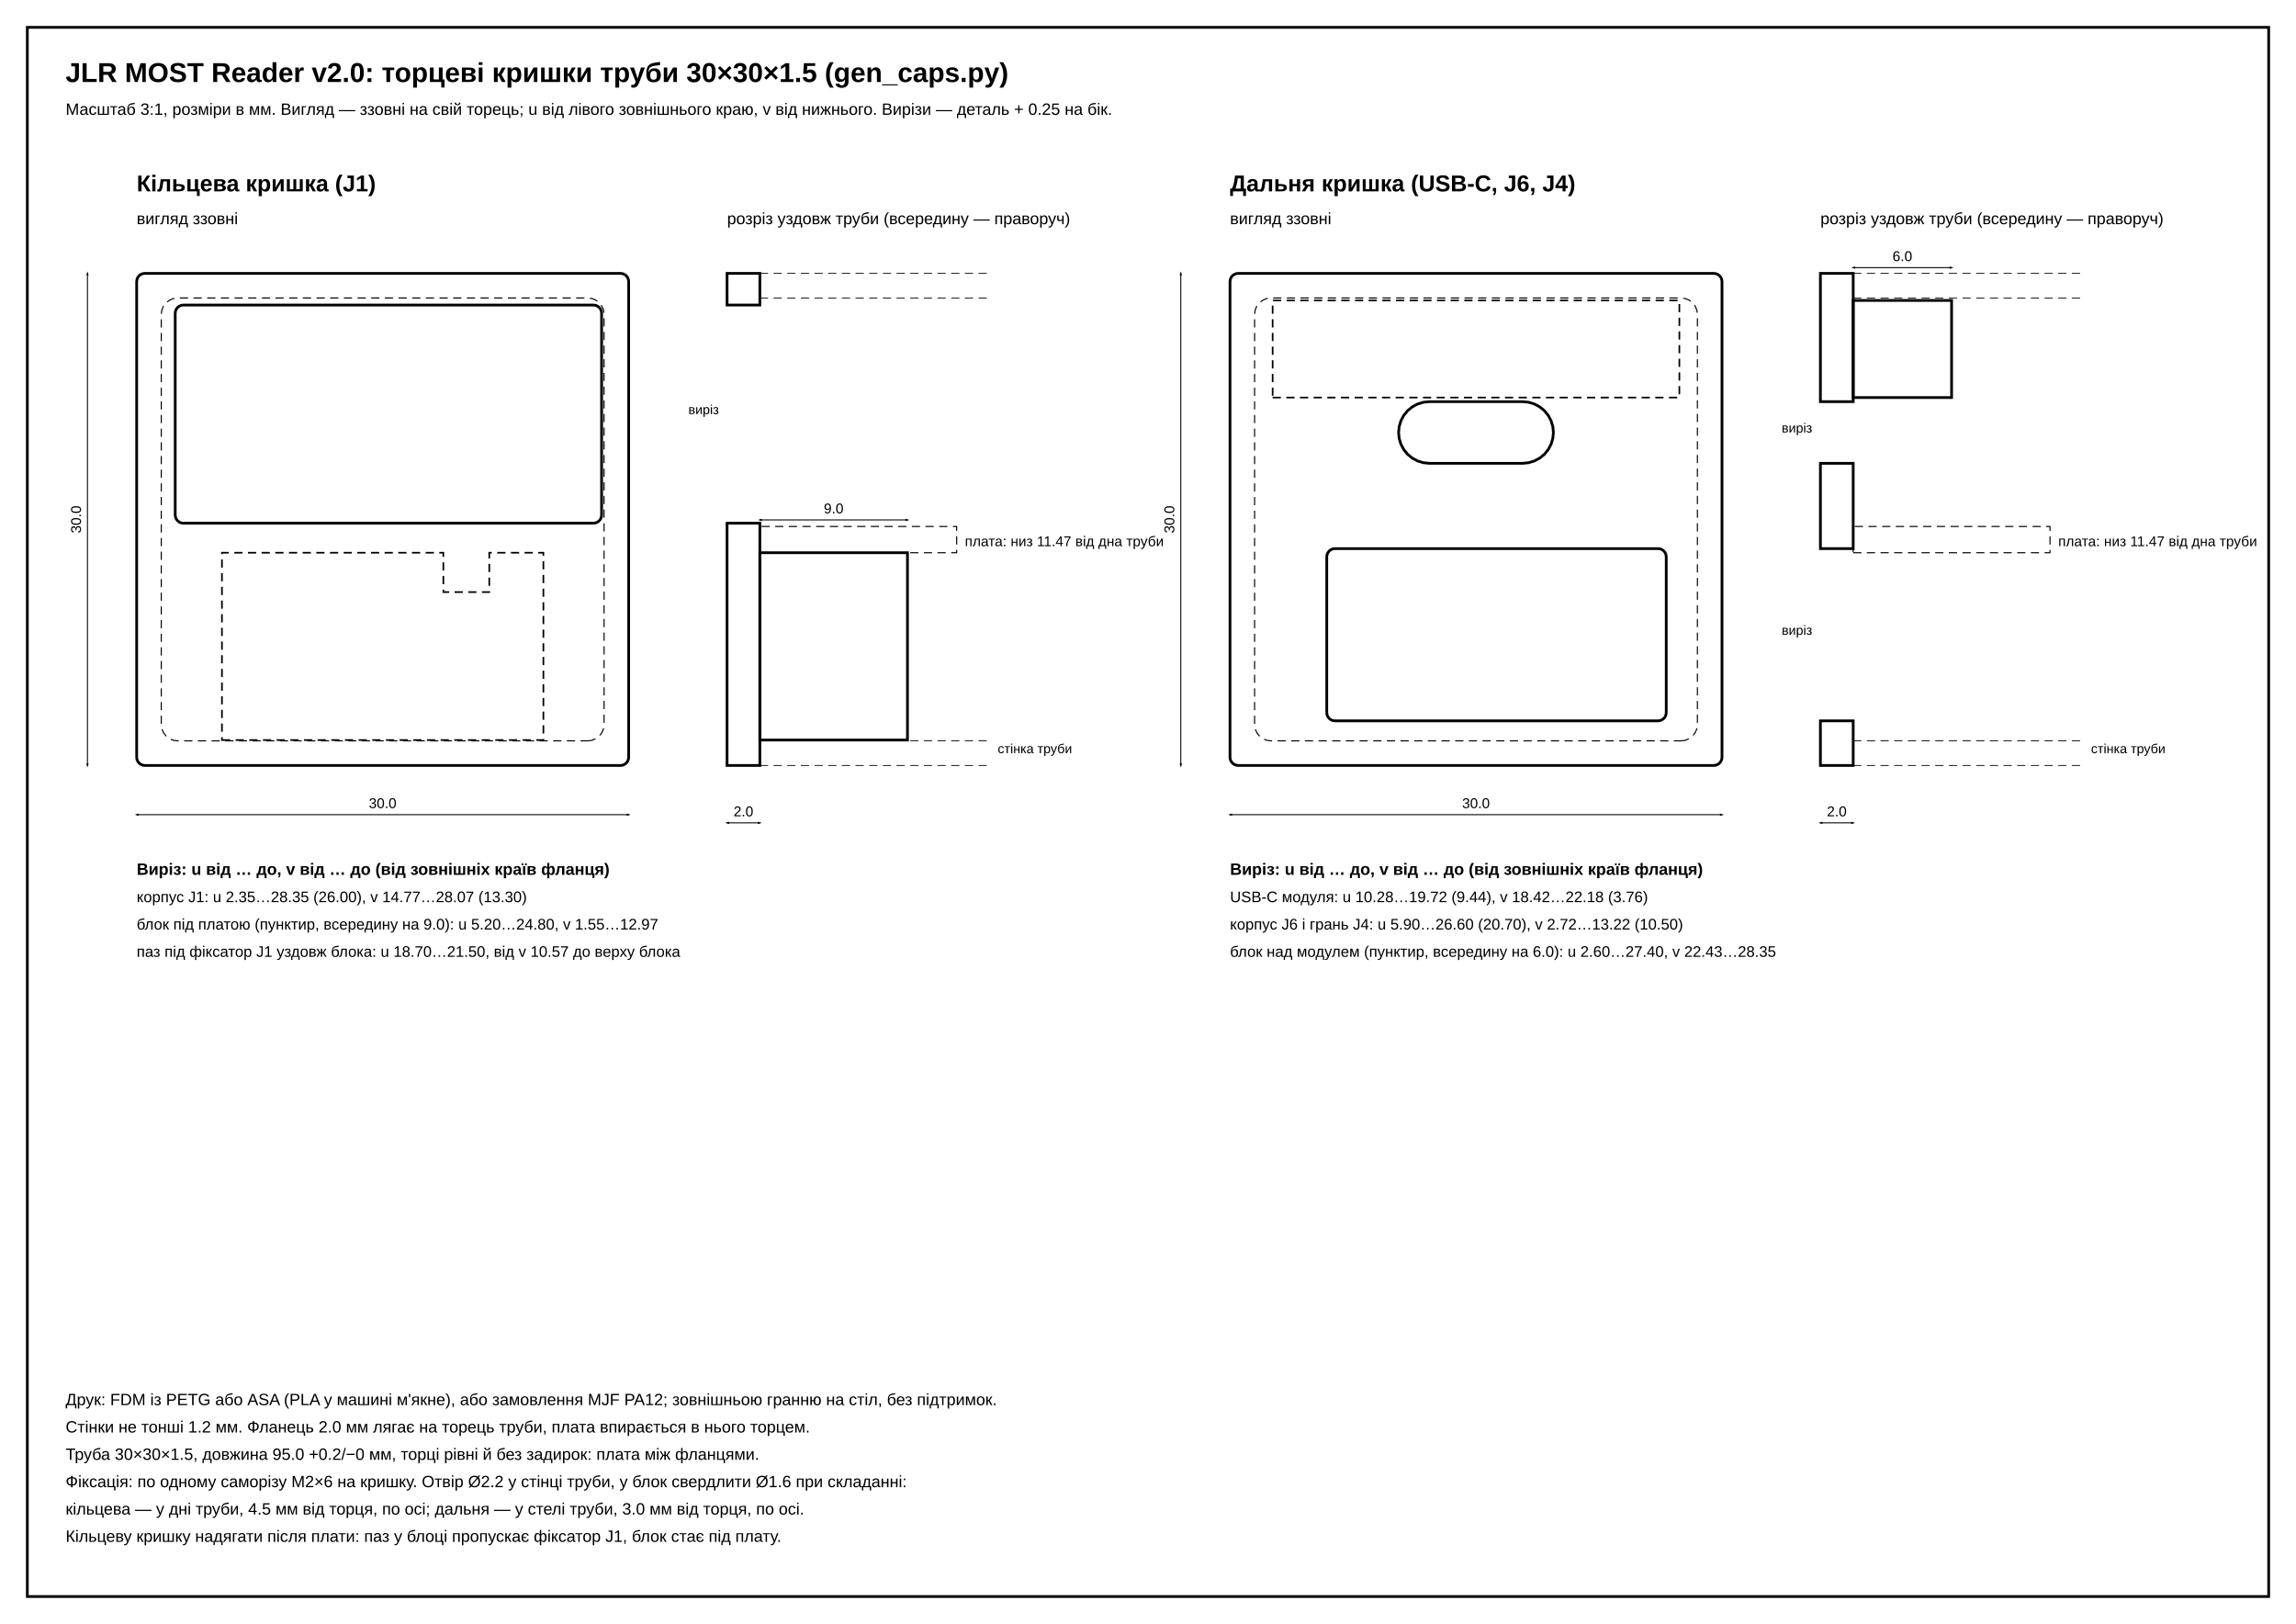
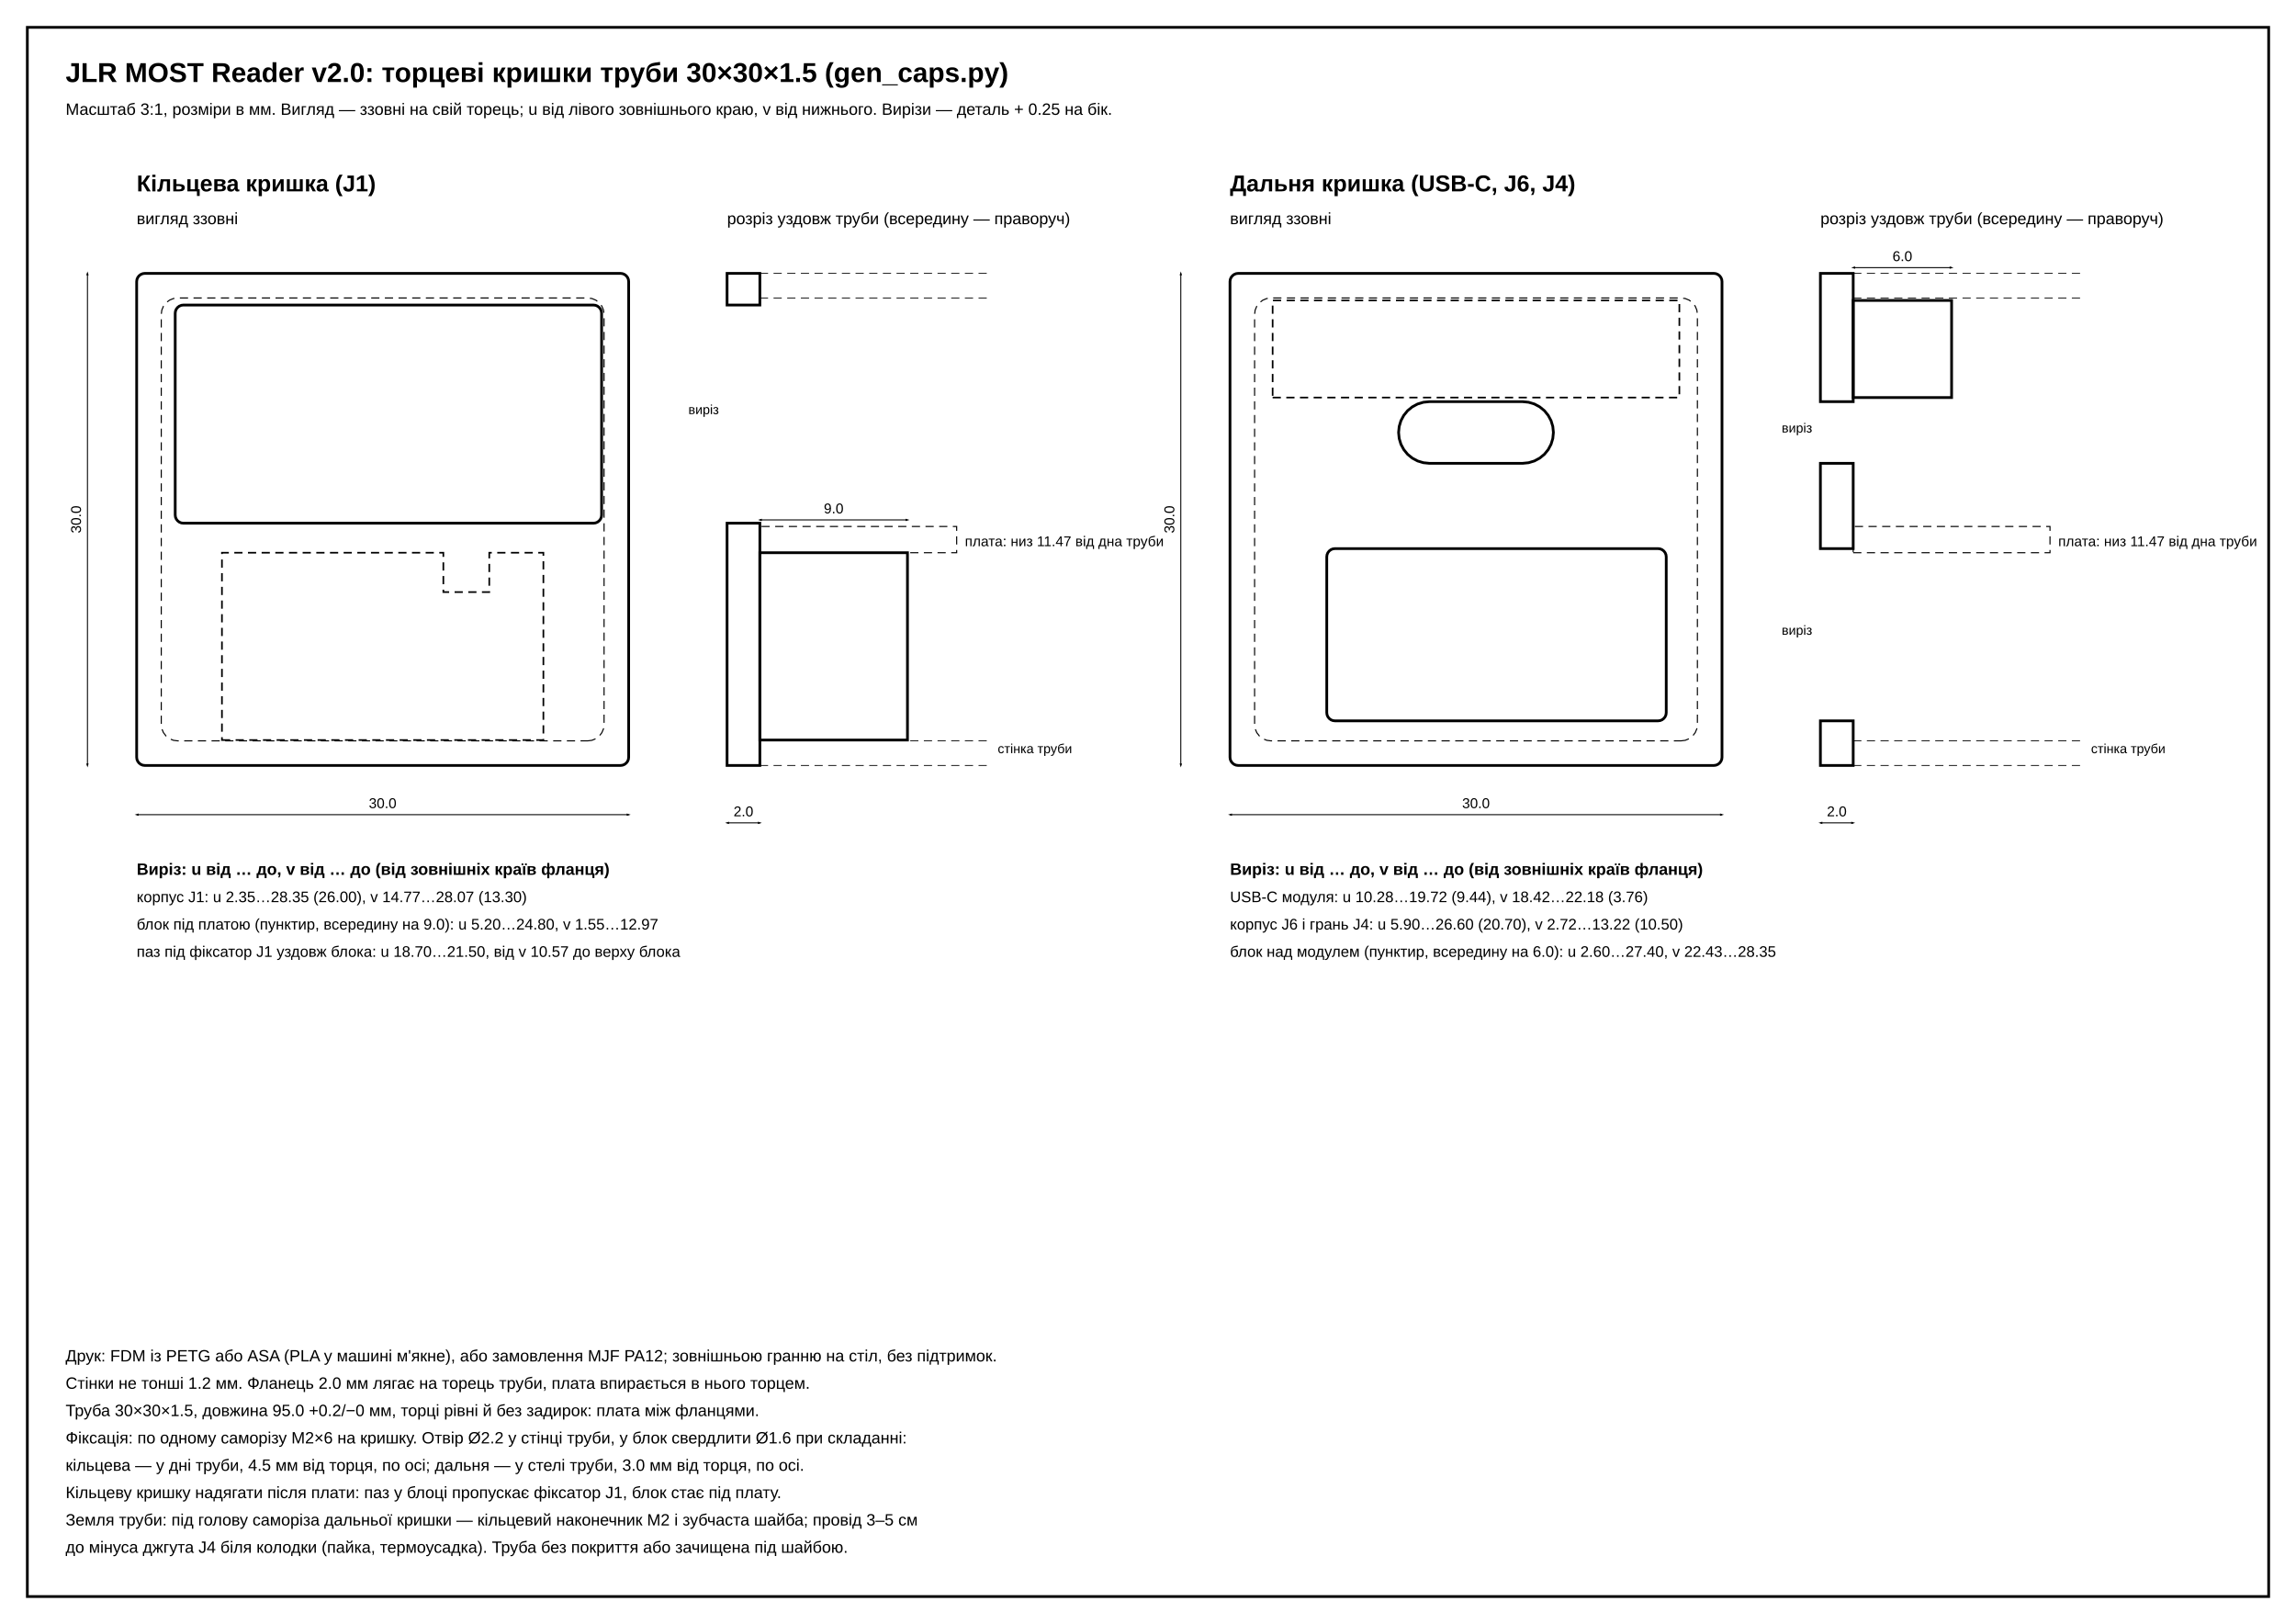
<svg xmlns="http://www.w3.org/2000/svg" width="420mm" height="297mm" viewBox="0 0 420 297" font-family="Arial, sans-serif" fill="none" stroke="black" stroke-width="0.25">
  <rect x="5" y="5" width="410" height="287" stroke-width="0.5" />
  <defs>
    <marker id="a" viewBox="0 0 10 10" refX="5" refY="5" markerWidth="4" markerHeight="4" orient="auto-start-reverse">
      <path d="M0,2 L10,5 L0,8 z" fill="black" stroke="none" />
    </marker>
  </defs>
  <text x="12.00" y="15.00" font-size="5.0" text-anchor="start" font-weight="bold" fill="black" stroke="none">JLR MOST Reader v2.0: торцеві кришки труби 30×30×1.5 (gen_caps.py)</text>
  <text x="12.00" y="21.00" font-size="3.0" text-anchor="start" font-weight="normal" fill="black" stroke="none">Масштаб 3:1, розміри в мм. Вигляд — ззовні на свій торець; u від лівого зовнішнього краю, v від нижнього. Вирізи — деталь + 0.25 на бік.</text>
  <text x="25.00" y="35.00" font-size="4.2" text-anchor="start" font-weight="bold" fill="black" stroke="none">Кільцева кришка (J1)</text>
  <text x="25.00" y="41.00" font-size="3.0" text-anchor="start" font-weight="normal" fill="black" stroke="none">вигляд ззовні</text>
  <path d="M113.50,140.00 L113.89,139.95 L114.25,139.80 L114.56,139.56 L114.80,139.25 L114.95,138.89 L115.00,138.50 L115.00,51.50 L114.95,51.11 L114.80,50.75 L114.56,50.44 L114.25,50.20 L113.89,50.05 L113.50,50.00 L26.50,50.00 L26.11,50.05 L25.75,50.20 L25.44,50.44 L25.20,50.75 L25.05,51.11 L25.00,51.50 L25.00,138.50 L25.05,138.89 L25.20,139.25 L25.44,139.56 L25.75,139.80 L26.11,139.95 L26.50,140.00 Z" stroke-width="0.5" />
  <path d="M107.50,135.50 L108.28,135.40 L109.00,135.10 L109.62,134.62 L110.10,134.00 L110.40,133.28 L110.50,132.50 L110.50,57.50 L110.40,56.72 L110.10,56.00 L109.62,55.38 L109.00,54.90 L108.28,54.60 L107.50,54.50 L32.50,54.50 L31.72,54.60 L31.00,54.90 L30.38,55.38 L29.90,56.00 L29.60,56.72 L29.50,57.50 L29.50,132.50 L29.60,133.28 L29.90,134.00 L30.38,134.62 L31.00,135.10 L31.72,135.40 L32.50,135.50 Z" stroke-width="0.2" stroke-dasharray="1.5,1" />
  <path d="M108.55,95.69 L108.94,95.64 L109.30,95.49 L109.61,95.25 L109.85,94.94 L110.00,94.58 L110.05,94.19 L110.05,57.29 L110.00,56.90 L109.85,56.54 L109.61,56.23 L109.30,55.99 L108.94,55.84 L108.55,55.79 L33.55,55.79 L33.16,55.84 L32.80,55.99 L32.49,56.23 L32.25,56.54 L32.10,56.90 L32.05,57.29 L32.05,94.19 L32.10,94.58 L32.25,94.94 L32.49,95.25 L32.80,95.49 L33.16,95.64 L33.55,95.69 Z" stroke-width="0.5" />
  <path d="M40.60,135.35 L99.40,135.35 L99.40,101.09 L89.50,101.09 L89.50,108.29 L81.10,108.29 L81.10,101.09 L40.60,101.09 Z" stroke-width="0.3" stroke-dasharray="1.5,1" />
  <line x1="25.00" y1="149.00" x2="115.00" y2="149.00" stroke-width="0.18" marker-start="url(#a)" marker-end="url(#a)" />
  <text x="70.00" y="147.80" font-size="2.6" text-anchor="middle" font-weight="normal" fill="black" stroke="none">30.0</text>
  <line x1="16.00" y1="140.00" x2="16.00" y2="50.00" stroke-width="0.18" marker-start="url(#a)" marker-end="url(#a)" />
  <text x="14.80" y="95.00" font-size="2.6" text-anchor="middle" fill="black" stroke="none" transform="rotate(-90 14.80 95.00)">30.0</text>
  <text x="25.00" y="160.00" font-size="3.0" text-anchor="start" font-weight="bold" fill="black" stroke="none">Виріз: u від … до, v від … до (від зовнішніх країв фланця)</text>
  <text x="25.00" y="165.00" font-size="2.8" text-anchor="start" font-weight="normal" fill="black" stroke="none">корпус J1: u 2.35…28.35 (26.00), v 14.77…28.07 (13.30)</text>
  <text x="25.00" y="170.00" font-size="2.8" text-anchor="start" font-weight="normal" fill="black" stroke="none">блок під платою (пунктир, всередину на 9.0): u 5.20…24.80, v 1.55…12.97</text>
  <text x="25.00" y="175.00" font-size="2.8" text-anchor="start" font-weight="normal" fill="black" stroke="none">паз під фіксатор J1 уздовж блока: u 18.70…21.50, від v 10.57 до верху блока</text>
  <text x="133.00" y="41.00" font-size="3.0" text-anchor="start" font-weight="normal" fill="black" stroke="none">розріз уздовж труби (всередину — праворуч)</text>
  <path d="M133.00,140.00 L139.00,140.00 L139.00,95.69 L133.00,95.69 Z" stroke-width="0.5" />
  <path d="M133.00,55.79 L139.00,55.79 L139.00,50.00 L133.00,50.00 Z" stroke-width="0.5" />
  <text x="131.50" y="75.74" font-size="2.4" text-anchor="end" font-weight="normal" fill="black" stroke="none">виріз</text>
  <path d="M139.00,135.35 L166.00,135.35 L166.00,101.09 L139.00,101.09 Z" stroke-width="0.5" />
  <line x1="139.00" y1="95.09" x2="166.00" y2="95.09" stroke-width="0.18" marker-start="url(#a)" marker-end="url(#a)" />
  <text x="152.50" y="93.89" font-size="2.6" text-anchor="middle" font-weight="normal" fill="black" stroke="none">9.0</text>
  <line x1="133.00" y1="150.50" x2="139.00" y2="150.50" stroke-width="0.18" marker-start="url(#a)" marker-end="url(#a)" />
  <text x="136.00" y="149.30" font-size="2.6" text-anchor="middle" font-weight="normal" fill="black" stroke="none">2.0</text>
  <path d="M139.00,101.09 L175.00,101.09 L175.00,96.29 L139.00,96.29 Z" stroke-width="0.2" stroke-dasharray="1.5,1" />
  <text x="176.50" y="99.89" font-size="2.6" text-anchor="start" font-weight="normal" fill="black" stroke="none">плата: низ 11.47 від дна труби</text>
  <path d="M139.00,140.00 L181.00,140.00" stroke-width="0.15" stroke-dasharray="1.5,1" />
  <path d="M139.00,135.50 L181.00,135.50" stroke-width="0.15" stroke-dasharray="1.5,1" />
  <path d="M139.00,54.50 L181.00,54.50" stroke-width="0.15" stroke-dasharray="1.5,1" />
  <path d="M139.00,50.00 L181.00,50.00" stroke-width="0.15" stroke-dasharray="1.5,1" />
  <text x="182.50" y="137.75" font-size="2.4" text-anchor="start" font-weight="normal" fill="black" stroke="none">стінка труби</text>
  <text x="225.00" y="35.00" font-size="4.2" text-anchor="start" font-weight="bold" fill="black" stroke="none">Дальня кришка (USB-C, J6, J4)</text>
  <text x="225.00" y="41.00" font-size="3.0" text-anchor="start" font-weight="normal" fill="black" stroke="none">вигляд ззовні</text>
  <path d="M313.50,140.00 L313.89,139.95 L314.25,139.80 L314.56,139.56 L314.80,139.25 L314.95,138.89 L315.00,138.50 L315.00,51.50 L314.95,51.11 L314.80,50.75 L314.56,50.44 L314.25,50.20 L313.89,50.05 L313.50,50.00 L226.50,50.00 L226.11,50.05 L225.75,50.20 L225.44,50.44 L225.20,50.75 L225.05,51.11 L225.00,51.50 L225.00,138.50 L225.05,138.89 L225.20,139.25 L225.44,139.56 L225.75,139.80 L226.11,139.95 L226.50,140.00 Z" stroke-width="0.5" />
  <path d="M307.50,135.50 L308.28,135.40 L309.00,135.10 L309.62,134.62 L310.10,134.00 L310.40,133.28 L310.50,132.50 L310.50,57.50 L310.40,56.72 L310.10,56.00 L309.62,55.38 L309.00,54.90 L308.28,54.60 L307.50,54.50 L232.50,54.50 L231.72,54.60 L231.00,54.90 L230.38,55.38 L229.90,56.00 L229.60,56.72 L229.50,57.50 L229.50,132.50 L229.60,133.28 L229.90,134.00 L230.38,134.62 L231.00,135.10 L231.72,135.40 L232.50,135.50 Z" stroke-width="0.2" stroke-dasharray="1.5,1" />
  <path d="M278.52,84.74 L279.62,84.63 L280.68,84.31 L281.65,83.79 L282.51,83.09 L283.21,82.23 L283.73,81.26 L284.05,80.20 L284.16,79.10 L284.05,78.00 L283.73,76.94 L283.21,75.97 L282.51,75.11 L281.65,74.41 L280.68,73.89 L279.62,73.57 L278.52,73.46 L261.48,73.46 L260.38,73.57 L259.32,73.89 L258.35,74.41 L257.49,75.11 L256.79,75.97 L256.27,76.94 L255.95,78.00 L255.84,79.10 L255.95,80.20 L256.27,81.26 L256.79,82.23 L257.49,83.09 L258.35,83.79 L259.32,84.31 L260.38,84.63 L261.48,84.74 Z" stroke-width="0.5" />
  <path d="M303.30,131.84 L303.69,131.79 L304.05,131.64 L304.36,131.40 L304.60,131.09 L304.75,130.73 L304.80,130.34 L304.80,101.84 L304.75,101.45 L304.60,101.09 L304.36,100.78 L304.05,100.54 L303.69,100.39 L303.30,100.34 L244.20,100.34 L243.81,100.39 L243.45,100.54 L243.14,100.78 L242.90,101.09 L242.75,101.45 L242.70,101.84 L242.70,130.34 L242.75,130.73 L242.90,131.09 L243.14,131.40 L243.45,131.64 L243.81,131.79 L244.20,131.84 Z" stroke-width="0.5" />
  <path d="M232.80,72.71 L307.20,72.71 L307.20,54.95 L232.80,54.95 Z" stroke-width="0.3" stroke-dasharray="1.5,1" />
  <line x1="225.00" y1="149.00" x2="315.00" y2="149.00" stroke-width="0.18" marker-start="url(#a)" marker-end="url(#a)" />
  <text x="270.00" y="147.80" font-size="2.6" text-anchor="middle" font-weight="normal" fill="black" stroke="none">30.0</text>
  <line x1="216.00" y1="140.00" x2="216.00" y2="50.00" stroke-width="0.18" marker-start="url(#a)" marker-end="url(#a)" />
  <text x="214.80" y="95.00" font-size="2.6" text-anchor="middle" fill="black" stroke="none" transform="rotate(-90 214.80 95.00)">30.0</text>
  <text x="225.00" y="160.00" font-size="3.0" text-anchor="start" font-weight="bold" fill="black" stroke="none">Виріз: u від … до, v від … до (від зовнішніх країв фланця)</text>
  <text x="225.00" y="165.00" font-size="2.8" text-anchor="start" font-weight="normal" fill="black" stroke="none">USB-C модуля: u 10.28…19.72 (9.44), v 18.42…22.18 (3.76)</text>
  <text x="225.00" y="170.00" font-size="2.8" text-anchor="start" font-weight="normal" fill="black" stroke="none">корпус J6 і грань J4: u 5.90…26.60 (20.70), v 2.72…13.22 (10.50)</text>
  <text x="225.00" y="175.00" font-size="2.8" text-anchor="start" font-weight="normal" fill="black" stroke="none">блок над модулем (пунктир, всередину на 6.0): u 2.60…27.40, v 22.43…28.35</text>
  <text x="333.00" y="41.00" font-size="3.0" text-anchor="start" font-weight="normal" fill="black" stroke="none">розріз уздовж труби (всередину — праворуч)</text>
  <path d="M333.00,140.00 L339.00,140.00 L339.00,131.84 L333.00,131.84 Z" stroke-width="0.5" />
  <path d="M333.00,100.34 L339.00,100.34 L339.00,84.74 L333.00,84.74 Z" stroke-width="0.5" />
  <path d="M333.00,73.46 L339.00,73.46 L339.00,50.00 L333.00,50.00 Z" stroke-width="0.5" />
  <text x="331.50" y="116.09" font-size="2.4" text-anchor="end" font-weight="normal" fill="black" stroke="none">виріз</text>
  <text x="331.50" y="79.10" font-size="2.4" text-anchor="end" font-weight="normal" fill="black" stroke="none">виріз</text>
  <path d="M339.00,72.71 L357.00,72.71 L357.00,54.95 L339.00,54.95 Z" stroke-width="0.5" />
  <line x1="339.00" y1="48.95" x2="357.00" y2="48.95" stroke-width="0.18" marker-start="url(#a)" marker-end="url(#a)" />
  <text x="348.00" y="47.75" font-size="2.6" text-anchor="middle" font-weight="normal" fill="black" stroke="none">6.0</text>
  <line x1="333.00" y1="150.50" x2="339.00" y2="150.50" stroke-width="0.18" marker-start="url(#a)" marker-end="url(#a)" />
  <text x="336.00" y="149.30" font-size="2.6" text-anchor="middle" font-weight="normal" fill="black" stroke="none">2.0</text>
  <path d="M339.00,101.09 L375.00,101.09 L375.00,96.29 L339.00,96.29 Z" stroke-width="0.2" stroke-dasharray="1.5,1" />
  <text x="376.50" y="99.89" font-size="2.6" text-anchor="start" font-weight="normal" fill="black" stroke="none">плата: низ 11.47 від дна труби</text>
  <path d="M339.00,140.00 L381.00,140.00" stroke-width="0.15" stroke-dasharray="1.5,1" />
  <path d="M339.00,135.50 L381.00,135.50" stroke-width="0.15" stroke-dasharray="1.5,1" />
  <path d="M339.00,54.50 L381.00,54.50" stroke-width="0.15" stroke-dasharray="1.5,1" />
  <path d="M339.00,50.00 L381.00,50.00" stroke-width="0.15" stroke-dasharray="1.5,1" />
  <text x="382.50" y="137.75" font-size="2.4" text-anchor="start" font-weight="normal" fill="black" stroke="none">стінка труби</text>
-   <text x="12.00" y="257.00" font-size="3.0" text-anchor="start" font-weight="normal" fill="black" stroke="none">Друк: FDM із PETG або ASA (PLA у машині м'якне), або замовлення MJF PA12; зовнішньою гранню на стіл, без підтримок.</text>
-   <text x="12.00" y="262.00" font-size="3.0" text-anchor="start" font-weight="normal" fill="black" stroke="none">Стінки не тонші 1.2 мм. Фланець 2.0 мм лягає на торець труби, плата впирається в нього торцем.</text>
-   <text x="12.00" y="267.00" font-size="3.0" text-anchor="start" font-weight="normal" fill="black" stroke="none">Труба 30×30×1.5, довжина 95.0 +0.2/−0 мм, торці рівні й без задирок: плата між фланцями.</text>
-   <text x="12.00" y="272.00" font-size="3.0" text-anchor="start" font-weight="normal" fill="black" stroke="none">Фіксація: по одному саморізу M2×6 на кришку. Отвір Ø2.2 у стінці труби, у блок свердлити Ø1.6 при складанні:</text>
-   <text x="12.00" y="277.00" font-size="3.0" text-anchor="start" font-weight="normal" fill="black" stroke="none">  кільцева — у дні труби, 4.5 мм від торця, по осі; дальня — у стелі труби, 3.0 мм від торця, по осі.</text>
-   <text x="12.00" y="282.00" font-size="3.0" text-anchor="start" font-weight="normal" fill="black" stroke="none">Кільцеву кришку надягати після плати: паз у блоці пропускає фіксатор J1, блок стає під плату.</text>
+   <text x="12.00" y="249.00" font-size="3.0" text-anchor="start" font-weight="normal" fill="black" stroke="none">Друк: FDM із PETG або ASA (PLA у машині м'якне), або замовлення MJF PA12; зовнішньою гранню на стіл, без підтримок.</text>
+   <text x="12.00" y="254.00" font-size="3.0" text-anchor="start" font-weight="normal" fill="black" stroke="none">Стінки не тонші 1.2 мм. Фланець 2.0 мм лягає на торець труби, плата впирається в нього торцем.</text>
+   <text x="12.00" y="259.00" font-size="3.0" text-anchor="start" font-weight="normal" fill="black" stroke="none">Труба 30×30×1.5, довжина 95.0 +0.2/−0 мм, торці рівні й без задирок: плата між фланцями.</text>
+   <text x="12.00" y="264.00" font-size="3.0" text-anchor="start" font-weight="normal" fill="black" stroke="none">Фіксація: по одному саморізу M2×6 на кришку. Отвір Ø2.2 у стінці труби, у блок свердлити Ø1.6 при складанні:</text>
+   <text x="12.00" y="269.00" font-size="3.0" text-anchor="start" font-weight="normal" fill="black" stroke="none">  кільцева — у дні труби, 4.5 мм від торця, по осі; дальня — у стелі труби, 3.0 мм від торця, по осі.</text>
+   <text x="12.00" y="274.00" font-size="3.0" text-anchor="start" font-weight="normal" fill="black" stroke="none">Кільцеву кришку надягати після плати: паз у блоці пропускає фіксатор J1, блок стає під плату.</text>
+   <text x="12.00" y="279.00" font-size="3.0" text-anchor="start" font-weight="normal" fill="black" stroke="none">Земля труби: під голову саморіза дальньої кришки — кільцевий наконечник M2 і зубчаста шайба; провід 3–5 см</text>
+   <text x="12.00" y="284.00" font-size="3.0" text-anchor="start" font-weight="normal" fill="black" stroke="none">  до мінуса джгута J4 біля колодки (пайка, термоусадка). Труба без покриття або зачищена під шайбою.</text>
</svg>
